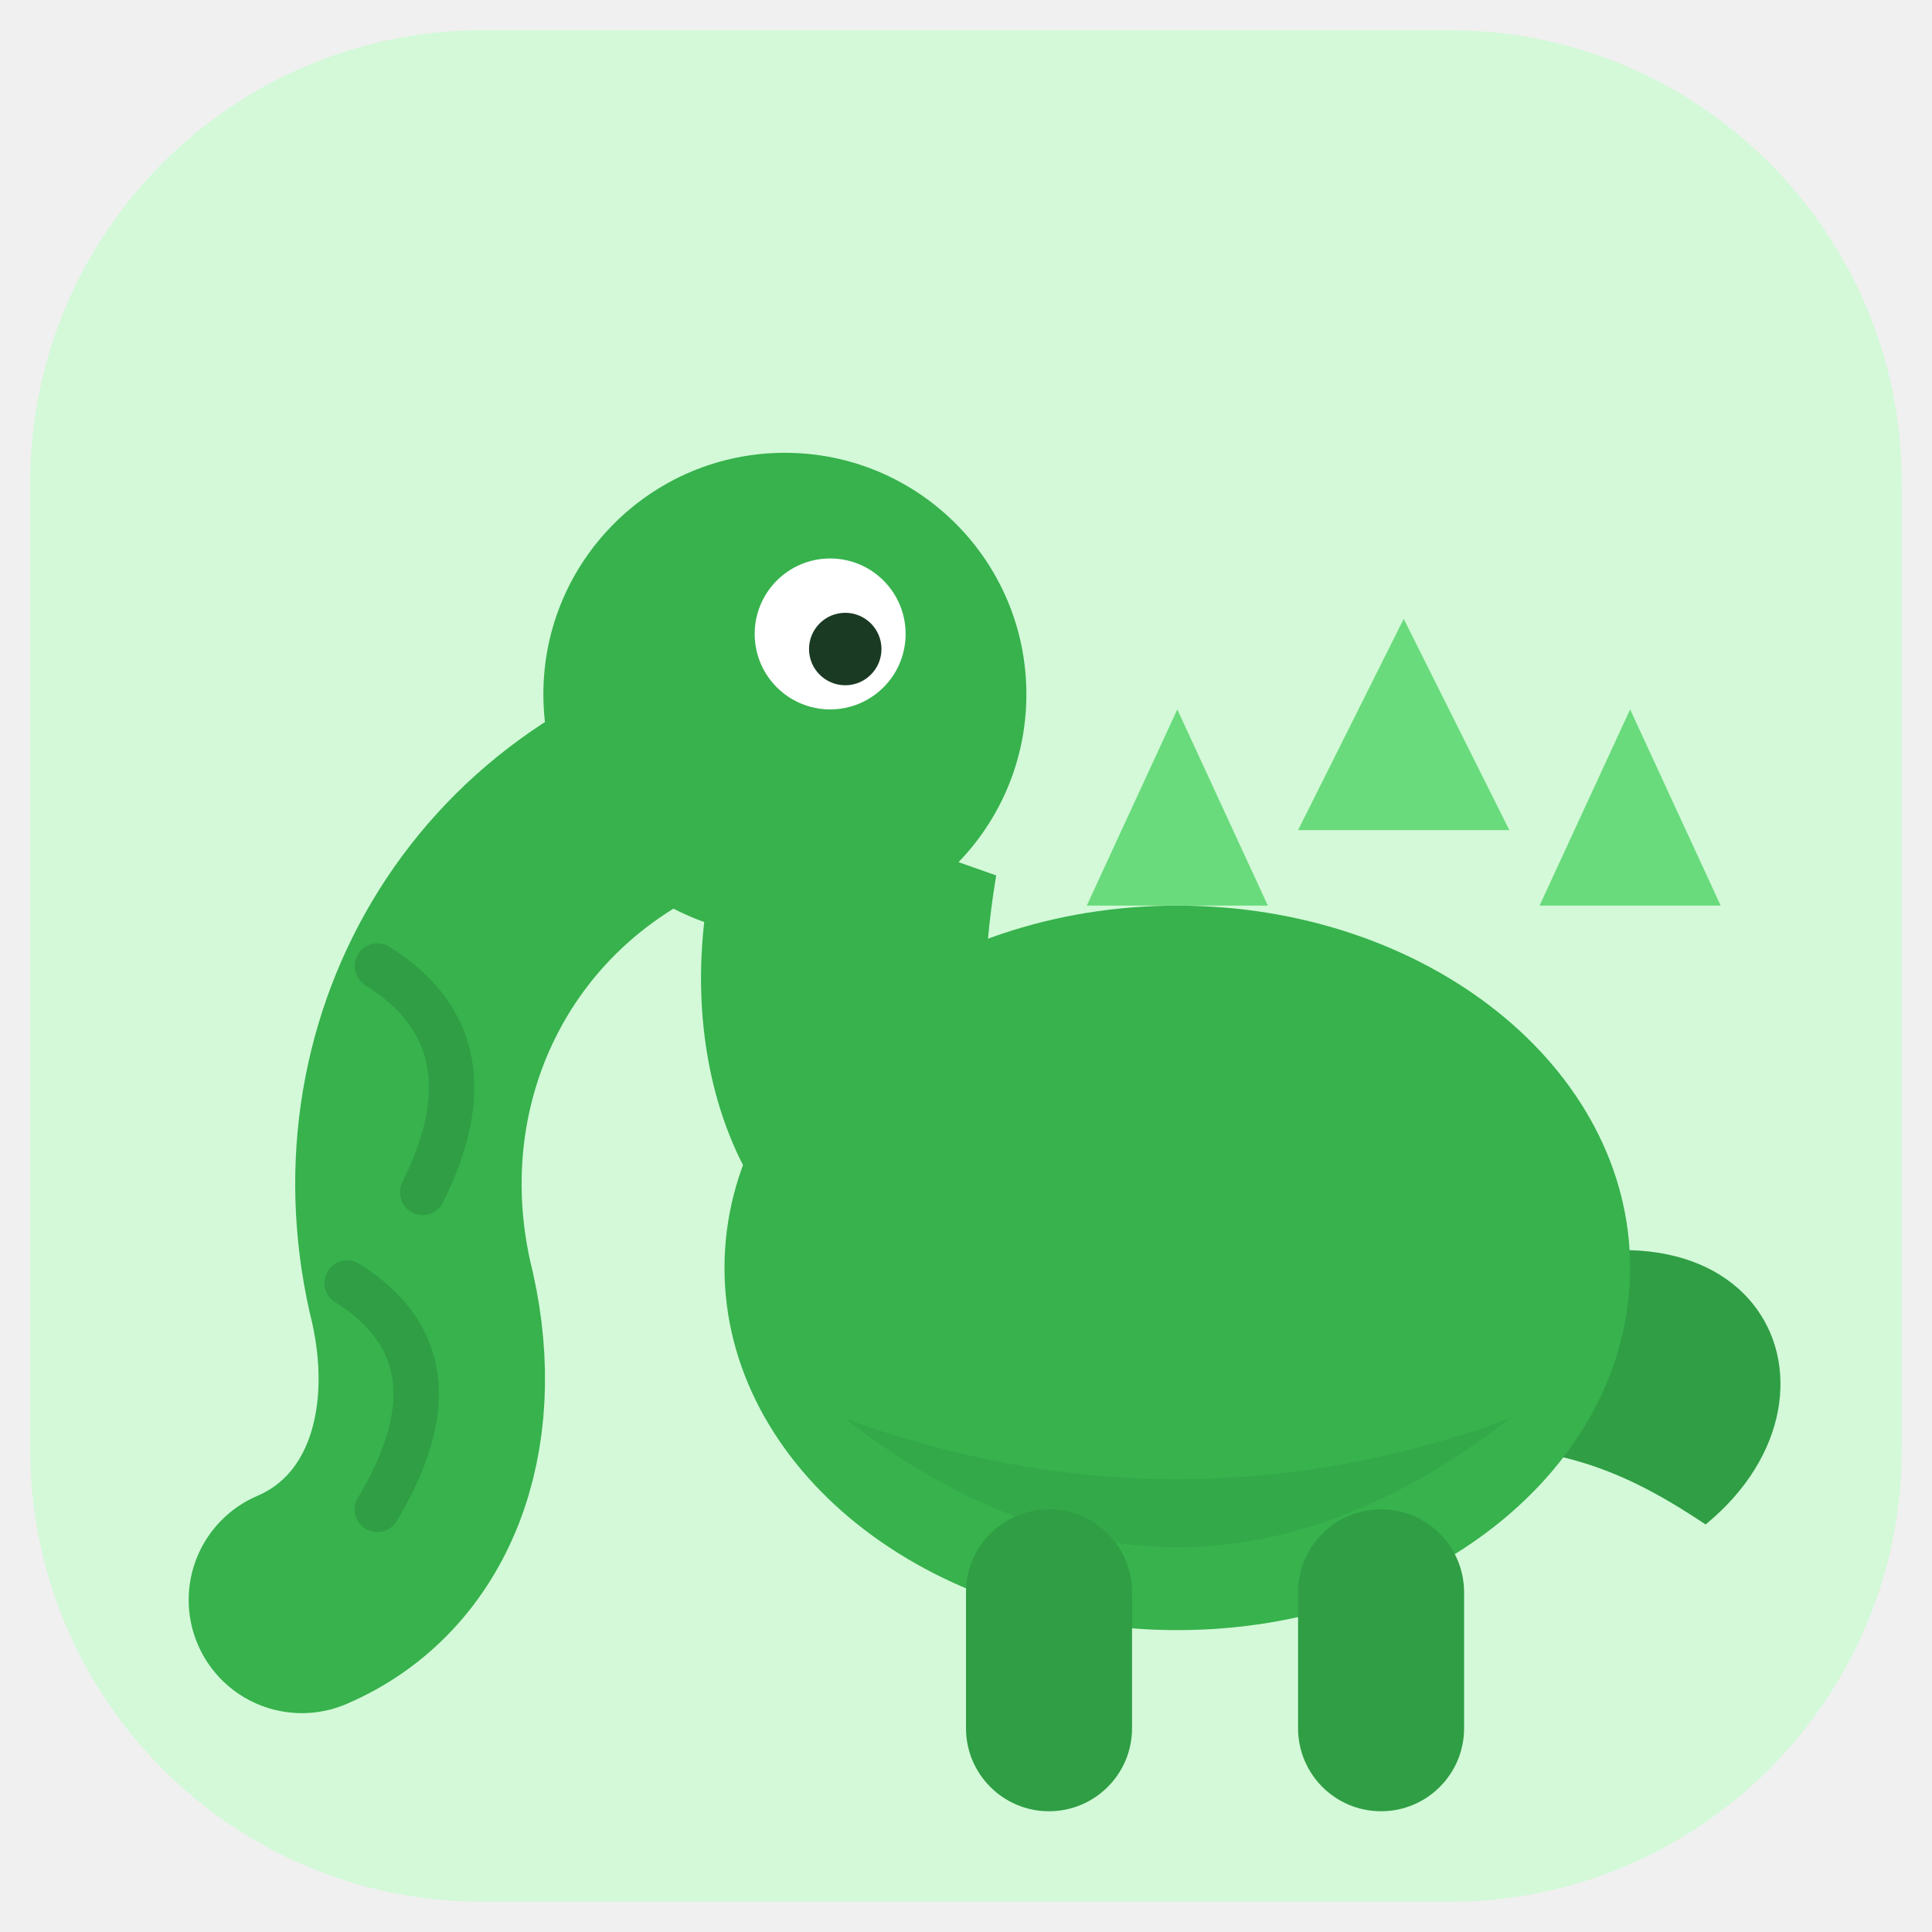
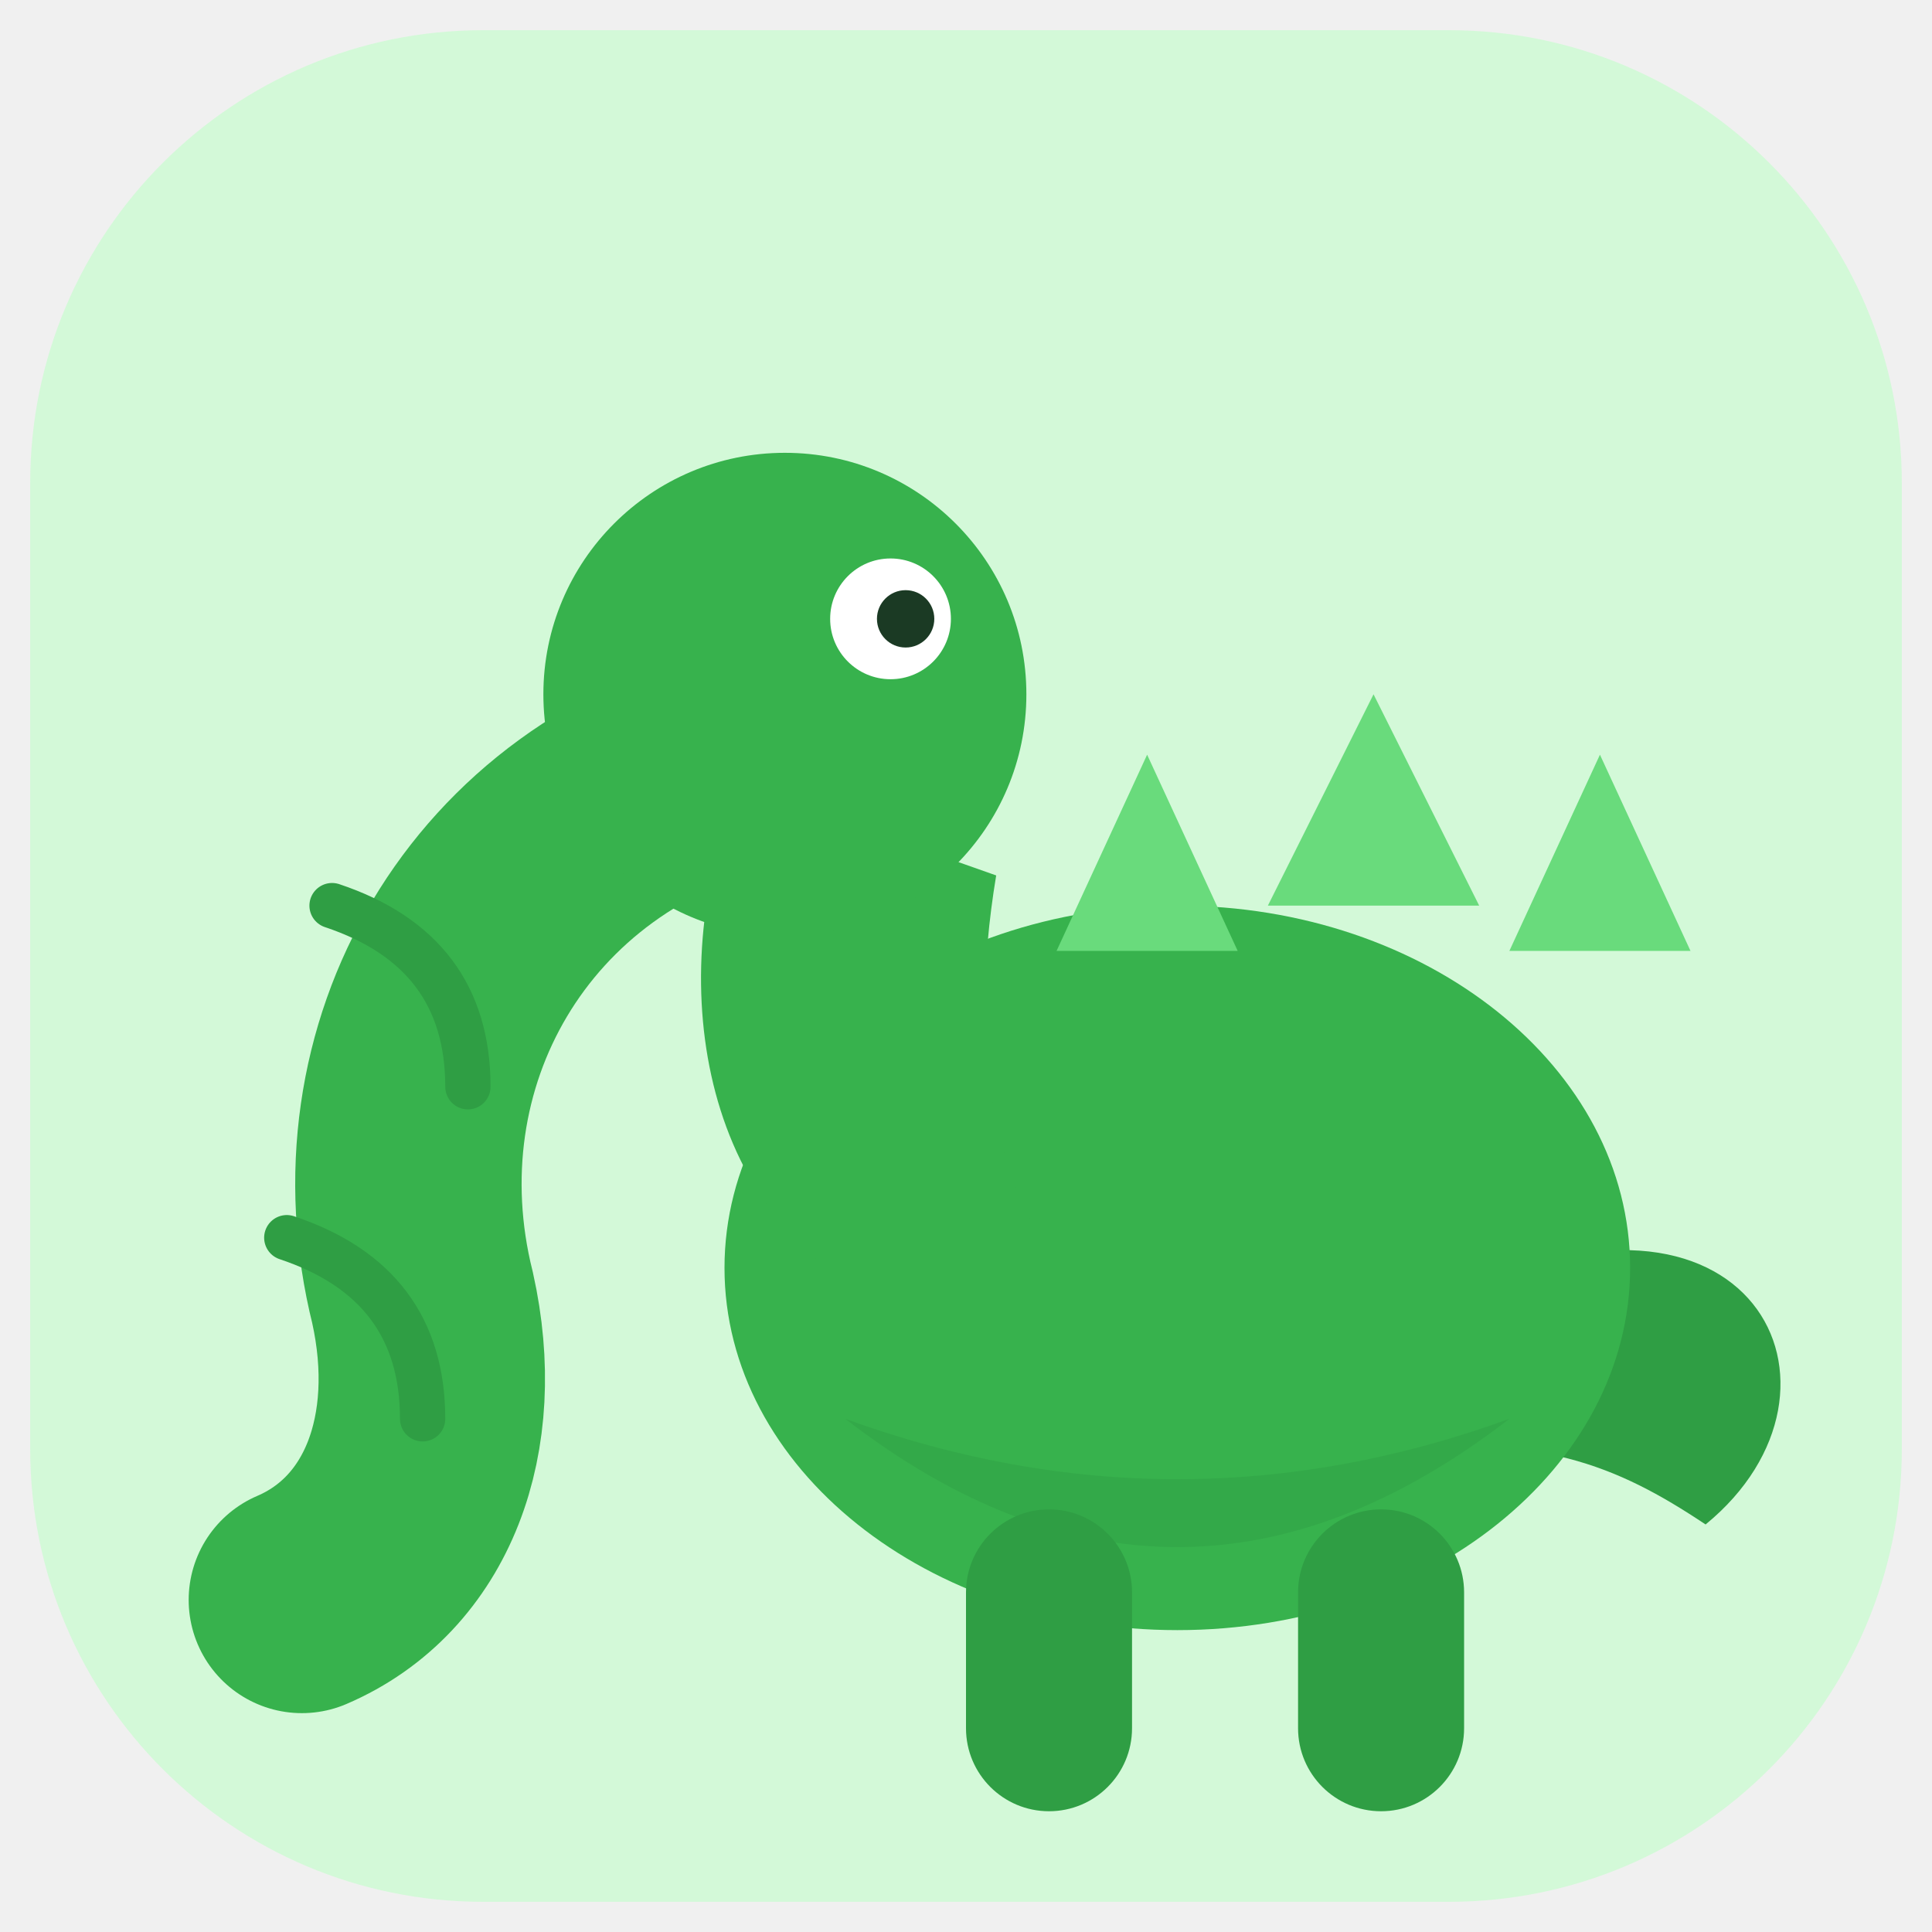
<svg xmlns="http://www.w3.org/2000/svg" viewBox="0 0 128 128" width="128" height="128" role="img" aria-label="dino-trunk: a dinosaur with an elephant trunk">
  <rect x="2" y="2" width="124" height="124" rx="30" fill="#d3f9d8" />
  <path d="M96 86 C116 76 124 92 113 101 C107 97 102 95 91 96 Z" fill="#2f9e44" />
  <ellipse cx="78" cy="84" rx="30" ry="24" fill="#37b24d" />
  <path d="M56 94 Q78 111 100 94 Q78 102 56 94 Z" fill="#2f9e44" opacity="0.45" />
  <rect x="64" y="100" width="11" height="20" rx="5.5" fill="#2f9e44" />
  <rect x="86" y="100" width="11" height="20" rx="5.5" fill="#2f9e44" />
-   <path d="M72 60 l6 -13 6 13 Z" fill="#69db7c" />
-   <path d="M86 55 l7 -14 7 14 Z" fill="#69db7c" />
-   <path d="M102 60 l6 -13 6 13 Z" fill="#69db7c" />
+   <path d="M70 63 l6 -13 6 13 Z" fill="#69db7c" />
+   <path d="M84 60 l7 -14 7 14 Z" fill="#69db7c" />
+   <path d="M100 63 l6 -13 6 13 Z" fill="#69db7c" />
  <path d="M58 86 C46 80 44 64 49 52 L66 58 C64 70 66 80 72 86 Z" fill="#37b24d" />
  <path d="M50 50 C33 54 24 70 28 86 C30 95 27 103 20 106" fill="none" stroke="#37b24d" stroke-width="15" stroke-linecap="round" />
-   <path d="M25 64 q8 5 3 15" fill="none" stroke="#2f9e44" stroke-width="3" stroke-linecap="round" />
-   <path d="M23 85 q8 5 2 15" fill="none" stroke="#2f9e44" stroke-width="3" stroke-linecap="round" />
+   <path d="M22 60 q9 3 9 12" fill="none" stroke="#2f9e44" stroke-width="3" stroke-linecap="round" />
+   <path d="M19 82 q9 3 9 12" fill="none" stroke="#2f9e44" stroke-width="3" stroke-linecap="round" />
  <circle cx="52" cy="46" r="16" fill="#37b24d" />
-   <circle cx="55" cy="42" r="5" fill="#ffffff" />
-   <circle cx="56" cy="43" r="2.4" fill="#1b3a24" />
+   <circle cx="59" cy="41" r="4" fill="#ffffff" />
+   <circle cx="60" cy="41" r="1.9" fill="#1b3a24" />
</svg>
